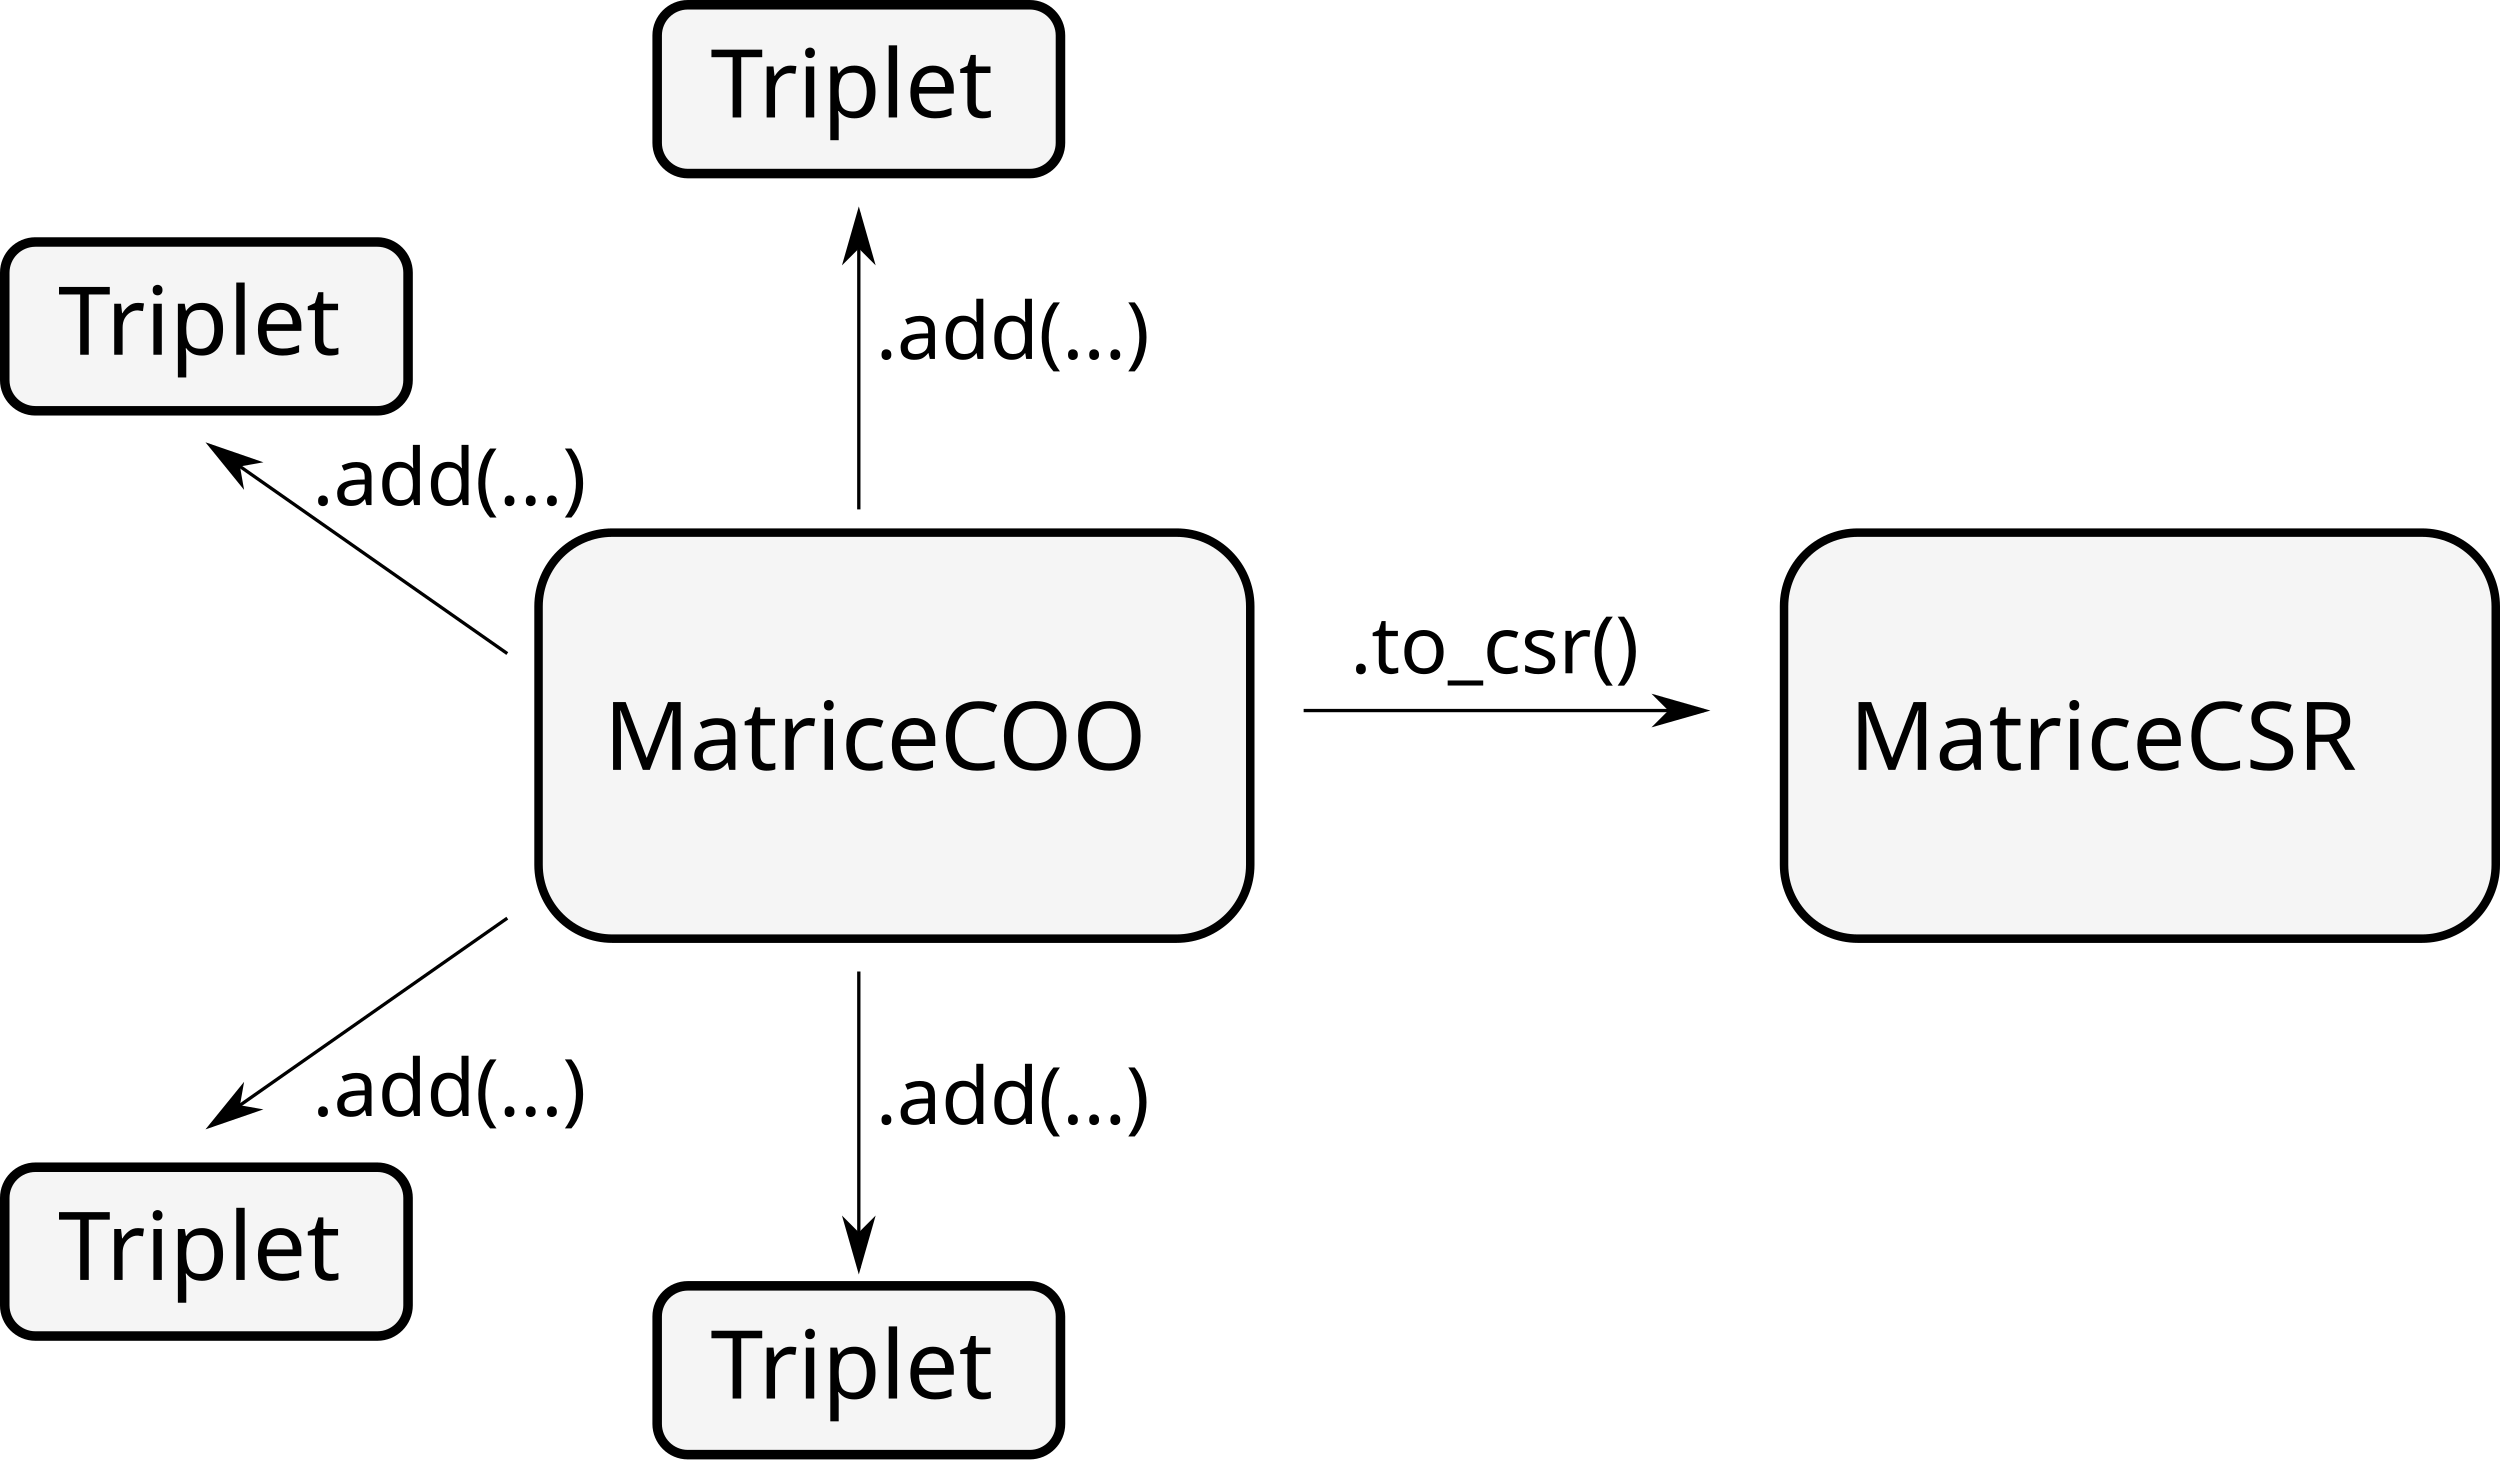
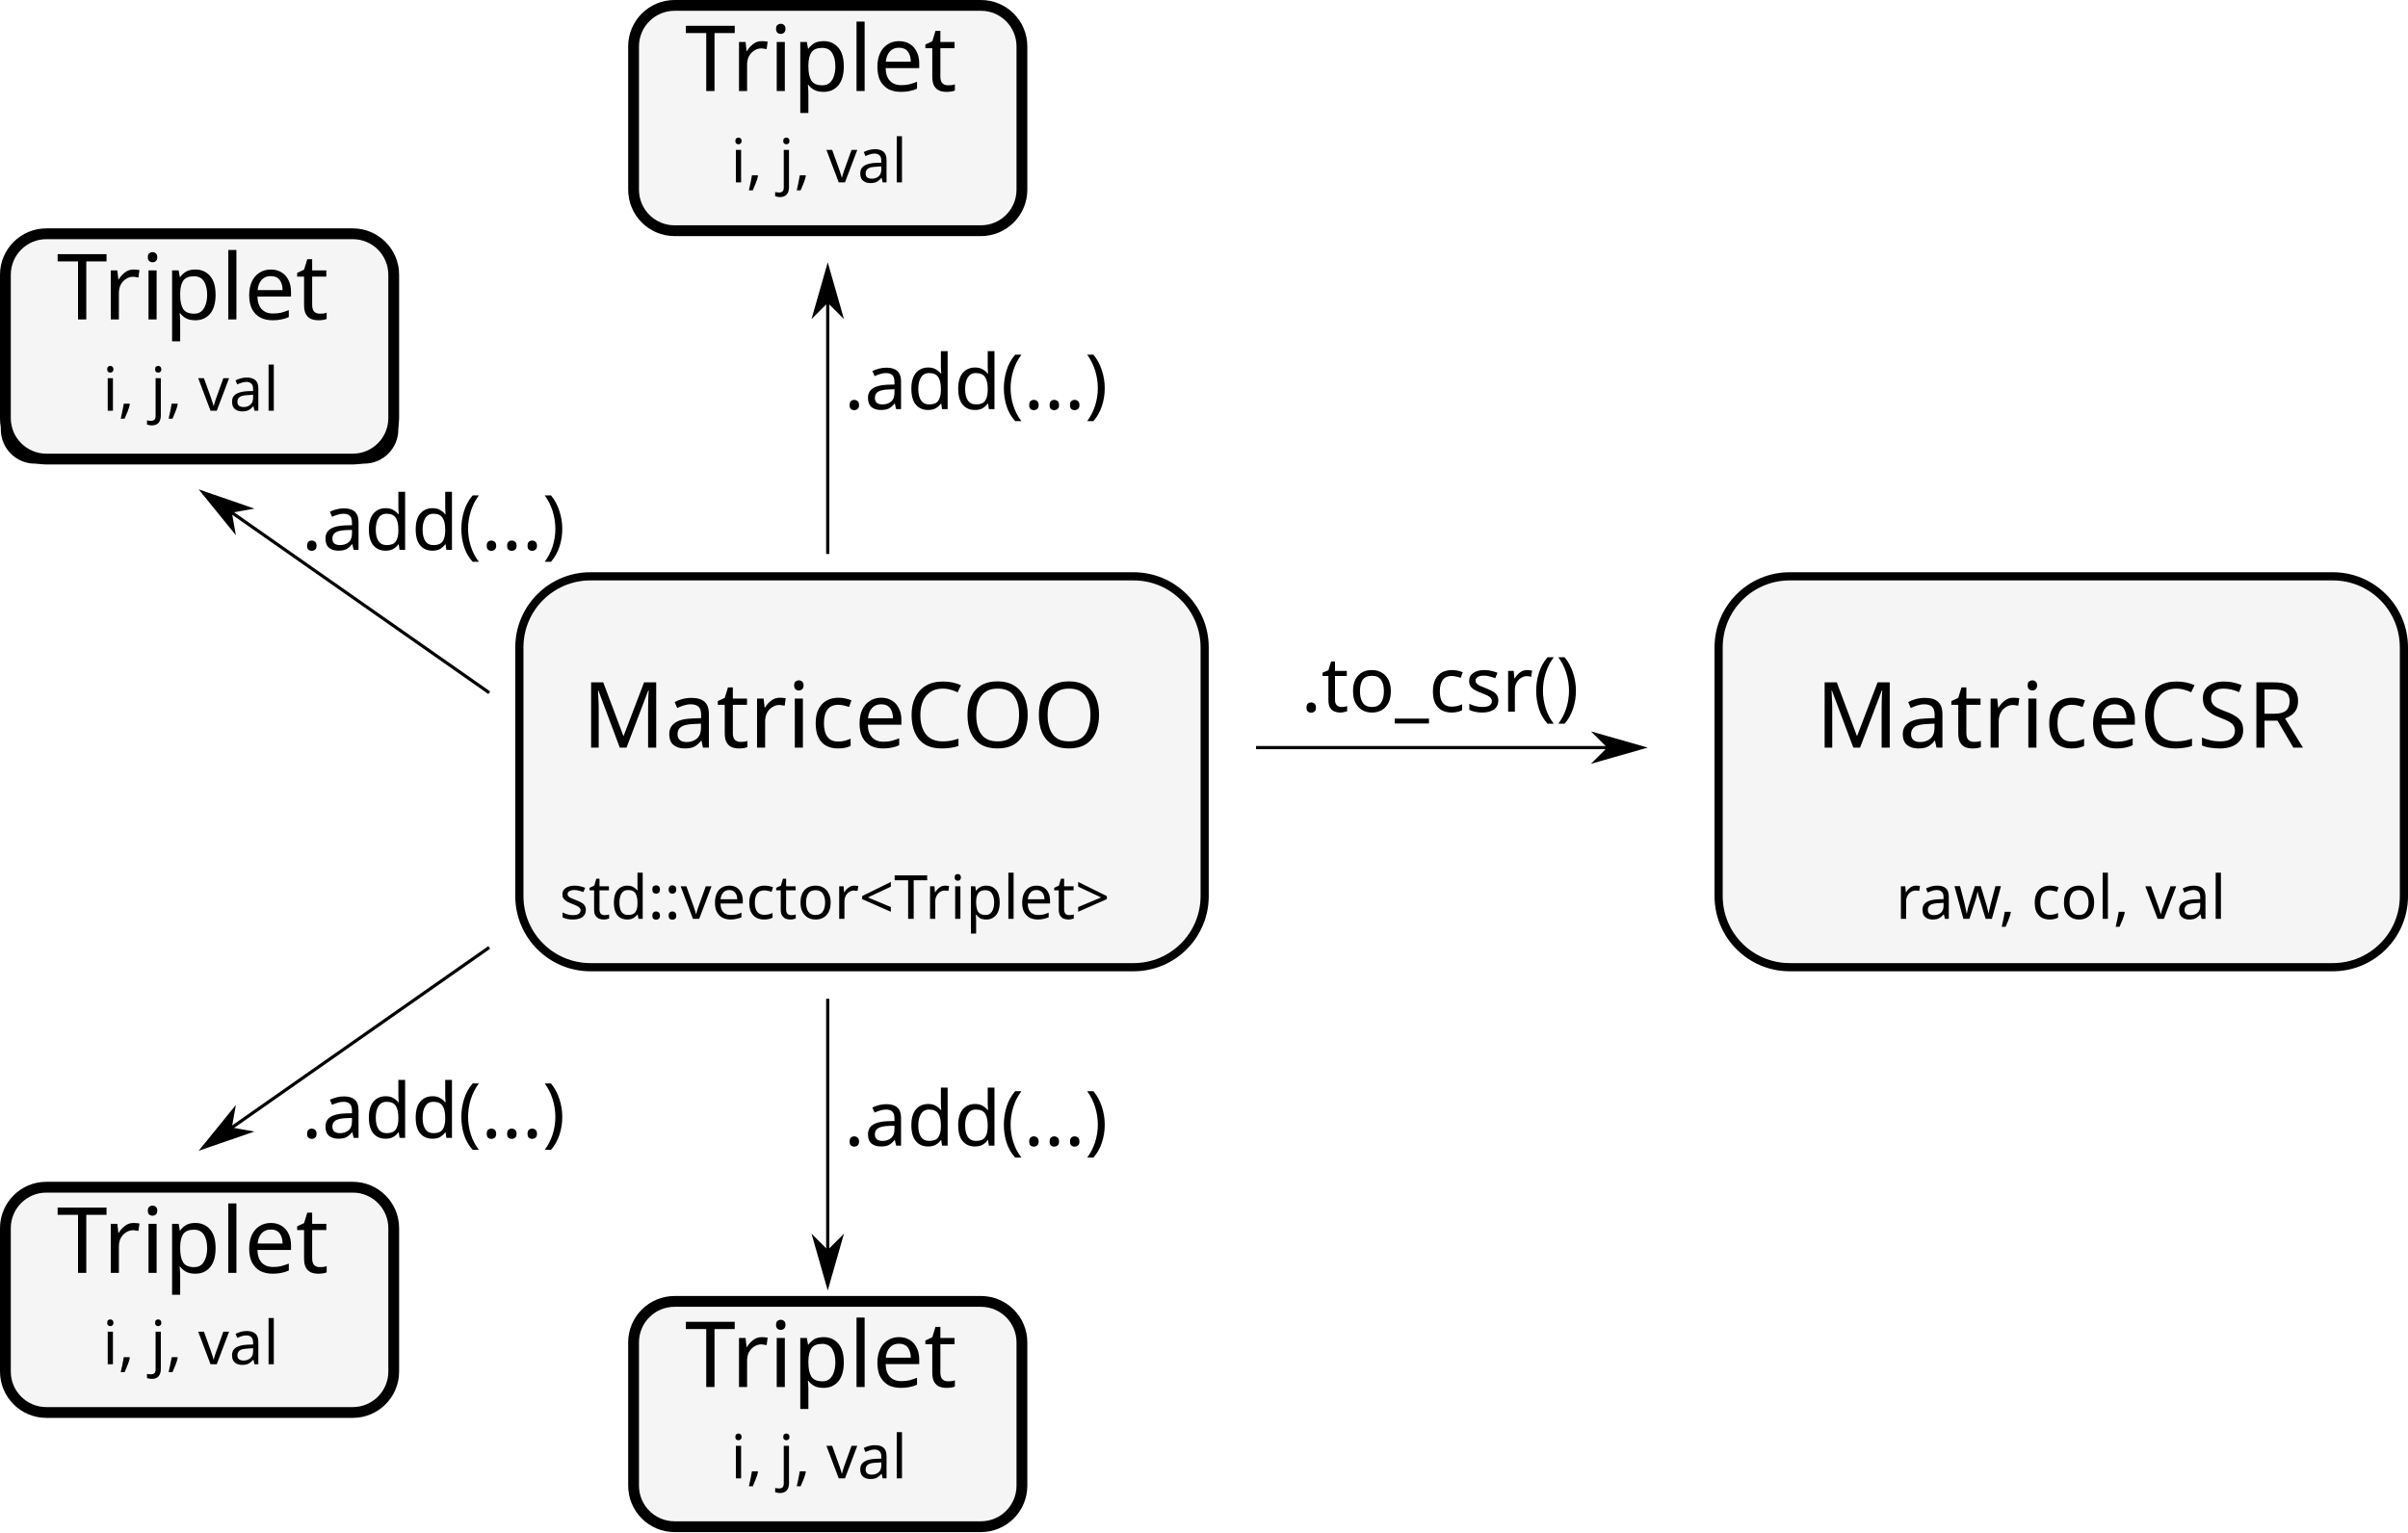
- <svg xmlns="http://www.w3.org/2000/svg" width="223.054mm" height="130.211mm" viewBox="0 0 223.054 130.211" version="1.1" id="svg8">
+ <svg xmlns="http://www.w3.org/2000/svg" width="223.129mm" height="142.003mm" viewBox="0 0 223.129 142.003" version="1.1" id="svg8">
  <defs id="defs2">
    <marker orient="auto" refY="0" refX="0" id="marker6003" style="overflow:visible">
      <path id="path6001" d="M 0,0 5,-5 -12.5,0 5,5 Z" style="fill:#000000;fill-opacity:1;fill-rule:evenodd;stroke:#000000;stroke-width:1pt;stroke-opacity:1" transform="matrix(-0.8,0,0,-0.8,-10,0)" />
    </marker>
    <marker orient="auto" refY="0" refX="0" id="marker5865" style="overflow:visible">
      <path id="path5863" d="M 0,0 5,-5 -12.5,0 5,5 Z" style="fill:#000000;fill-opacity:1;fill-rule:evenodd;stroke:#000000;stroke-width:1pt;stroke-opacity:1" transform="matrix(-0.8,0,0,-0.8,-10,0)" />
    </marker>
    <marker style="overflow:visible" id="marker5765" refX="0" refY="0" orient="auto">
      <path transform="matrix(-0.8,0,0,-0.8,-10,0)" style="fill:#000000;fill-opacity:1;fill-rule:evenodd;stroke:#000000;stroke-width:1pt;stroke-opacity:1" d="M 0,0 5,-5 -12.5,0 5,5 Z" id="path5763" />
    </marker>
    <marker style="overflow:visible" id="marker4879" refX="0" refY="0" orient="auto">
      <path transform="matrix(-0.8,0,0,-0.8,-10,0)" style="fill:#000000;fill-opacity:1;fill-rule:evenodd;stroke:#000000;stroke-width:1pt;stroke-opacity:1" d="M 0,0 5,-5 -12.5,0 5,5 Z" id="path4877" />
    </marker>
    <marker orient="auto" refY="0" refX="0" id="Arrow1Lend" style="overflow:visible">
      <path id="path4570" d="M 0,0 5,-5 -12.5,0 5,5 Z" style="fill:#000000;fill-opacity:1;fill-rule:evenodd;stroke:#000000;stroke-width:1pt;stroke-opacity:1" transform="matrix(-0.8,0,0,-0.8,-10,0)" />
    </marker>
  </defs>
-   <g id="layer1" transform="translate(-13.33334,-64.27084)">
+   <g id="layer1" transform="translate(-13.2579,-58.37457)">
    <rect style="fill:#f5f5f5;fill-opacity:1;stroke:#000000;stroke-width:0.758;stroke-linecap:square;stroke-linejoin:miter;stroke-miterlimit:4;stroke-dasharray:none;stroke-dashoffset:0;stroke-opacity:1" id="rect4520" width="63.5" height="36.228" x="61.383" y="111.792" ry="6.587" />
-     <text xml:space="preserve" style="font-style:normal;font-weight:normal;font-size:10.583px;line-height:1.25;font-family:sans-serif;letter-spacing:0px;word-spacing:0px;fill:#000000;fill-opacity:1;stroke:none;stroke-width:0.265" x="67.204" y="132.958" id="text4524">
-       <tspan id="tspan4522" x="67.204" y="132.958" style="font-size:8.467px;stroke-width:0.265">MatriceCOO</tspan>
+     <text xml:space="preserve" style="font-style:normal;font-weight:normal;font-size:10.583px;line-height:1.25;font-family:sans-serif;letter-spacing:0px;word-spacing:0px;fill:#000000;fill-opacity:1;stroke:none;stroke-width:0.265" x="67.204" y="127.667" id="text4524">
+       <tspan id="tspan4522" x="67.204" y="127.667" style="font-size:8.467px;stroke-width:0.265">MatriceCOO</tspan>
    </text>
-     <rect ry="2.738" y="64.696" x="71.967" height="15.061" width="35.983" id="rect4541" style="fill:#f5f5f5;fill-opacity:1;stroke:#000000;stroke-width:0.85;stroke-linecap:square;stroke-linejoin:miter;stroke-miterlimit:4;stroke-dasharray:none;stroke-dashoffset:0;stroke-opacity:1" />
-     <text id="text4545" y="74.75" x="76.729" style="font-style:normal;font-weight:normal;font-size:10.583px;line-height:1.25;font-family:sans-serif;letter-spacing:0px;word-spacing:0px;fill:#000000;fill-opacity:1;stroke:none;stroke-width:0.265" xml:space="preserve">
-       <tspan style="font-size:8.467px;stroke-width:0.265" y="74.75" x="76.729" id="tspan4543">Triplet</tspan>
+     <rect ry="3.797" y="58.875" x="71.967" height="20.882" width="35.983" id="rect4541" style="fill:#f5f5f5;fill-opacity:1;stroke:#000000;stroke-width:1.001;stroke-linecap:square;stroke-linejoin:miter;stroke-miterlimit:4;stroke-dasharray:none;stroke-dashoffset:0;stroke-opacity:1" />
+     <text id="text4545" y="66.813" x="76.729" style="font-style:normal;font-weight:normal;font-size:10.583px;line-height:1.25;font-family:sans-serif;letter-spacing:0px;word-spacing:0px;fill:#000000;fill-opacity:1;stroke:none;stroke-width:0.265" xml:space="preserve">
+       <tspan style="font-size:8.467px;stroke-width:0.265" y="66.813" x="76.729" id="tspan4543">Triplet</tspan>
    </text>
    <rect style="fill:#f5f5f5;fill-opacity:1;stroke:#000000;stroke-width:0.85;stroke-linecap:square;stroke-linejoin:miter;stroke-miterlimit:4;stroke-dasharray:none;stroke-dashoffset:0;stroke-opacity:1" id="rect4547" width="35.983" height="15.061" x="13.758" y="85.862" ry="2.738" />
    <text xml:space="preserve" style="font-style:normal;font-weight:normal;font-size:10.583px;line-height:1.25;font-family:sans-serif;letter-spacing:0px;word-spacing:0px;fill:#000000;fill-opacity:1;stroke:none;stroke-width:0.265" x="18.521" y="95.917" id="text4551">
      <tspan id="tspan4549" x="18.521" y="95.917" style="font-size:8.467px;stroke-width:0.265">Triplet</tspan>
    </text>
    <path style="fill:none;stroke:#000000;stroke-width:0.296px;stroke-linecap:butt;stroke-linejoin:miter;stroke-opacity:1;marker-end:url(#Arrow1Lend)" d="M 89.958,109.72 V 83.262" id="path4565" />
    <text xml:space="preserve" style="font-style:normal;font-weight:normal;font-size:10.583px;line-height:1.25;font-family:sans-serif;letter-spacing:0px;word-spacing:0px;fill:#000000;fill-opacity:1;stroke:none;stroke-width:0.265" x="91.47" y="96.295" id="text4863">
      <tspan id="tspan4861" x="91.47" y="96.295" style="font-size:7.056px;stroke-width:0.265">.add(...)</tspan>
    </text>
    <path id="path4871" d="M 58.594,122.583 32.136,104.062" style="fill:none;stroke:#000000;stroke-width:0.296px;stroke-linecap:butt;stroke-linejoin:miter;stroke-opacity:1;marker-end:url(#marker4879)" />
    <text id="text4875" y="109.335" x="41.199" style="font-style:normal;font-weight:normal;font-size:10.583px;line-height:1.25;font-family:sans-serif;letter-spacing:0px;word-spacing:0px;fill:#000000;fill-opacity:1;stroke:none;stroke-width:0.265" xml:space="preserve">
      <tspan style="font-size:7.056px;stroke-width:0.265" y="109.335" x="41.199" id="tspan4873">.add(...)</tspan>
    </text>
-     <rect style="fill:#f5f5f5;fill-opacity:1;stroke:#000000;stroke-width:0.85;stroke-linecap:square;stroke-linejoin:miter;stroke-miterlimit:4;stroke-dasharray:none;stroke-dashoffset:0;stroke-opacity:1" id="rect5739" width="35.983" height="15.061" x="71.967" y="178.996" ry="2.738" />
-     <text xml:space="preserve" style="font-style:normal;font-weight:normal;font-size:10.583px;line-height:1.25;font-family:sans-serif;letter-spacing:0px;word-spacing:0px;fill:#000000;fill-opacity:1;stroke:none;stroke-width:0.265" x="76.729" y="189.05" id="text5743">
-       <tspan id="tspan5741" x="76.729" y="189.05" style="font-size:8.467px;stroke-width:0.265">Triplet</tspan>
-     </text>
-     <rect ry="2.738" y="168.413" x="13.758" height="15.061" width="35.983" id="rect5745" style="fill:#f5f5f5;fill-opacity:1;stroke:#000000;stroke-width:0.85;stroke-linecap:square;stroke-linejoin:miter;stroke-miterlimit:4;stroke-dasharray:none;stroke-dashoffset:0;stroke-opacity:1" />
-     <text id="text5749" y="178.467" x="18.521" style="font-style:normal;font-weight:normal;font-size:10.583px;line-height:1.25;font-family:sans-serif;letter-spacing:0px;word-spacing:0px;fill:#000000;fill-opacity:1;stroke:none;stroke-width:0.265" xml:space="preserve">
-       <tspan style="font-size:8.467px;stroke-width:0.265" y="178.467" x="18.521" id="tspan5747">Triplet</tspan>
-     </text>
    <path id="path5751" d="m 89.958,150.95 v 26.458" style="fill:none;stroke:#000000;stroke-width:0.296px;stroke-linecap:butt;stroke-linejoin:miter;stroke-opacity:1;marker-end:url(#marker5765)" />
    <text id="text5755" y="164.557" x="91.47" style="font-style:normal;font-weight:normal;font-size:10.583px;line-height:1.25;font-family:sans-serif;letter-spacing:0px;word-spacing:0px;fill:#000000;fill-opacity:1;stroke:none;stroke-width:0.265" xml:space="preserve">
      <tspan style="font-size:7.056px;stroke-width:0.265" y="164.557" x="91.47" id="tspan5753">.add(...)</tspan>
    </text>
    <path style="fill:none;stroke:#000000;stroke-width:0.296px;stroke-linecap:butt;stroke-linejoin:miter;stroke-opacity:1;marker-end:url(#marker5865)" d="M 58.594,146.188 32.136,164.708" id="path5757" />
    <text xml:space="preserve" style="font-style:normal;font-weight:normal;font-size:10.583px;line-height:1.25;font-family:sans-serif;letter-spacing:0px;word-spacing:0px;fill:#000000;fill-opacity:1;stroke:none;stroke-width:0.265" x="41.199" y="163.839" id="text5761">
      <tspan id="tspan5759" x="41.199" y="163.839" style="font-size:7.056px;stroke-width:0.265">.add(...)</tspan>
    </text>
    <path style="fill:none;stroke:#000000;stroke-width:0.296px;stroke-linecap:butt;stroke-linejoin:miter;stroke-opacity:1;marker-end:url(#marker6003)" d="m 129.646,127.667 35.719,-2e-5" id="path5999" />
    <rect ry="6.587" y="111.792" x="172.508" height="36.228" width="63.5" id="rect6395" style="fill:#f5f5f5;fill-opacity:1;stroke:#000000;stroke-width:0.758;stroke-linecap:square;stroke-linejoin:miter;stroke-miterlimit:4;stroke-dasharray:none;stroke-dashoffset:0;stroke-opacity:1" />
-     <text id="text6399" y="132.958" x="178.329" style="font-style:normal;font-weight:normal;font-size:10.583px;line-height:1.25;font-family:sans-serif;letter-spacing:0px;word-spacing:0px;fill:#000000;fill-opacity:1;stroke:none;stroke-width:0.265" xml:space="preserve">
-       <tspan style="font-size:8.467px;stroke-width:0.265" y="132.958" x="178.329" id="tspan6397">MatriceCSR</tspan>
+     <text id="text6399" y="127.667" x="181.504" style="font-style:normal;font-weight:normal;font-size:10.583px;line-height:1.25;font-family:sans-serif;letter-spacing:0px;word-spacing:0px;fill:#000000;fill-opacity:1;stroke:none;stroke-width:0.265" xml:space="preserve">
+       <tspan style="font-size:8.467px;stroke-width:0.265" y="127.667" x="181.504" id="tspan6397">MatriceCSR</tspan>
    </text>
    <text id="text6403" y="124.34" x="133.804" style="font-style:normal;font-weight:normal;font-size:10.583px;line-height:1.25;font-family:sans-serif;letter-spacing:0px;word-spacing:0px;fill:#000000;fill-opacity:1;stroke:none;stroke-width:0.265" xml:space="preserve">
      <tspan style="font-size:7.056px;stroke-width:0.265" y="124.34" x="133.804" id="tspan6401">.to_csr()</tspan>
    </text>
+     <text xml:space="preserve" style="font-style:normal;font-weight:normal;font-size:10.583px;line-height:1.25;font-family:sans-serif;letter-spacing:0px;word-spacing:0px;fill:#000000;fill-opacity:1;stroke:none;stroke-width:0.265" x="65.088" y="143.542" id="text6486">
+       <tspan id="tspan6484" x="65.088" y="143.542" style="font-size:5.644px;stroke-width:0.265">std::vector&lt;Triplet&gt;</tspan>
+     </text>
+     <text id="text6490" y="75.279" x="80.962" style="font-style:normal;font-weight:normal;font-size:10.583px;line-height:1.25;font-family:sans-serif;letter-spacing:0px;word-spacing:0px;fill:#000000;fill-opacity:1;stroke:none;stroke-width:0.265" xml:space="preserve">
+       <tspan style="font-size:5.644px;stroke-width:0.265" y="75.279" x="80.962" id="tspan6488">i, j, val</tspan>
+     </text>
+     <rect style="fill:#f5f5f5;fill-opacity:1;stroke:#000000;stroke-width:1.001;stroke-linecap:square;stroke-linejoin:miter;stroke-miterlimit:4;stroke-dasharray:none;stroke-dashoffset:0;stroke-opacity:1" id="rect6492" width="35.983" height="20.882" x="13.758" y="80.042" ry="3.797" />
+     <text xml:space="preserve" style="font-style:normal;font-weight:normal;font-size:10.583px;line-height:1.25;font-family:sans-serif;letter-spacing:0px;word-spacing:0px;fill:#000000;fill-opacity:1;stroke:none;stroke-width:0.265" x="18.521" y="87.979" id="text6496">
+       <tspan id="tspan6494" x="18.521" y="87.979" style="font-size:8.467px;stroke-width:0.265">Triplet</tspan>
+     </text>
+     <text xml:space="preserve" style="font-style:normal;font-weight:normal;font-size:10.583px;line-height:1.25;font-family:sans-serif;letter-spacing:0px;word-spacing:0px;fill:#000000;fill-opacity:1;stroke:none;stroke-width:0.265" x="22.754" y="96.446" id="text6500">
+       <tspan id="tspan6498" x="22.754" y="96.446" style="font-size:5.644px;stroke-width:0.265">i, j, val</tspan>
+     </text>
+     <rect ry="3.797" y="168.412" x="13.758" height="20.882" width="35.983" id="rect6502" style="fill:#f5f5f5;fill-opacity:1;stroke:#000000;stroke-width:1.001;stroke-linecap:square;stroke-linejoin:miter;stroke-miterlimit:4;stroke-dasharray:none;stroke-dashoffset:0;stroke-opacity:1" />
+     <text id="text6506" y="176.35" x="18.521" style="font-style:normal;font-weight:normal;font-size:10.583px;line-height:1.25;font-family:sans-serif;letter-spacing:0px;word-spacing:0px;fill:#000000;fill-opacity:1;stroke:none;stroke-width:0.265" xml:space="preserve">
+       <tspan style="font-size:8.467px;stroke-width:0.265" y="176.35" x="18.521" id="tspan6504">Triplet</tspan>
+     </text>
+     <text id="text6510" y="184.817" x="22.754" style="font-style:normal;font-weight:normal;font-size:10.583px;line-height:1.25;font-family:sans-serif;letter-spacing:0px;word-spacing:0px;fill:#000000;fill-opacity:1;stroke:none;stroke-width:0.265" xml:space="preserve">
+       <tspan style="font-size:5.644px;stroke-width:0.265" y="184.817" x="22.754" id="tspan6508">i, j, val</tspan>
+     </text>
+     <rect style="fill:#f5f5f5;fill-opacity:1;stroke:#000000;stroke-width:1.001;stroke-linecap:square;stroke-linejoin:miter;stroke-miterlimit:4;stroke-dasharray:none;stroke-dashoffset:0;stroke-opacity:1" id="rect6512" width="35.983" height="20.882" x="71.967" y="178.996" ry="3.797" />
+     <text xml:space="preserve" style="font-style:normal;font-weight:normal;font-size:10.583px;line-height:1.25;font-family:sans-serif;letter-spacing:0px;word-spacing:0px;fill:#000000;fill-opacity:1;stroke:none;stroke-width:0.265" x="76.729" y="186.933" id="text6516">
+       <tspan id="tspan6514" x="76.729" y="186.933" style="font-size:8.467px;stroke-width:0.265">Triplet</tspan>
+     </text>
+     <text xml:space="preserve" style="font-style:normal;font-weight:normal;font-size:10.583px;line-height:1.25;font-family:sans-serif;letter-spacing:0px;word-spacing:0px;fill:#000000;fill-opacity:1;stroke:none;stroke-width:0.265" x="80.962" y="195.4" id="text6520">
+       <tspan id="tspan6518" x="80.962" y="195.4" style="font-size:5.644px;stroke-width:0.265">i, j, val</tspan>
+     </text>
+     <text id="text6524" y="143.542" x="188.913" style="font-style:normal;font-weight:normal;font-size:10.583px;line-height:1.25;font-family:sans-serif;letter-spacing:0px;word-spacing:0px;fill:#000000;fill-opacity:1;stroke:none;stroke-width:0.265" xml:space="preserve">
+       <tspan style="font-size:5.644px;stroke-width:0.265" y="143.542" x="188.913" id="tspan6522">raw, col, val</tspan>
+     </text>
  </g>
</svg>
